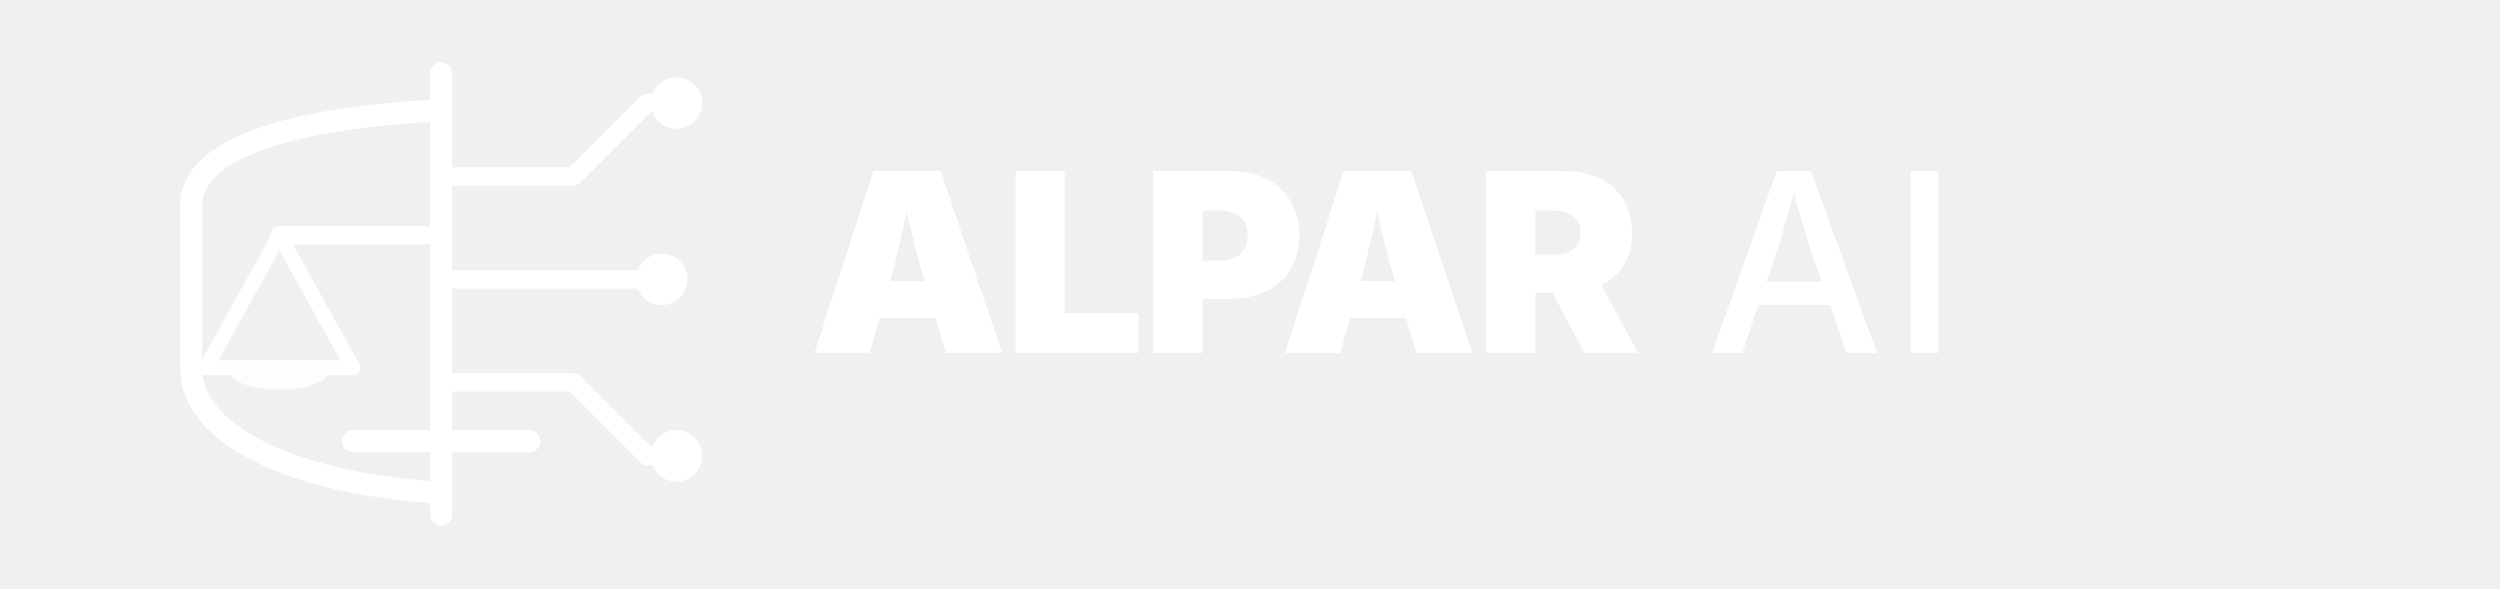
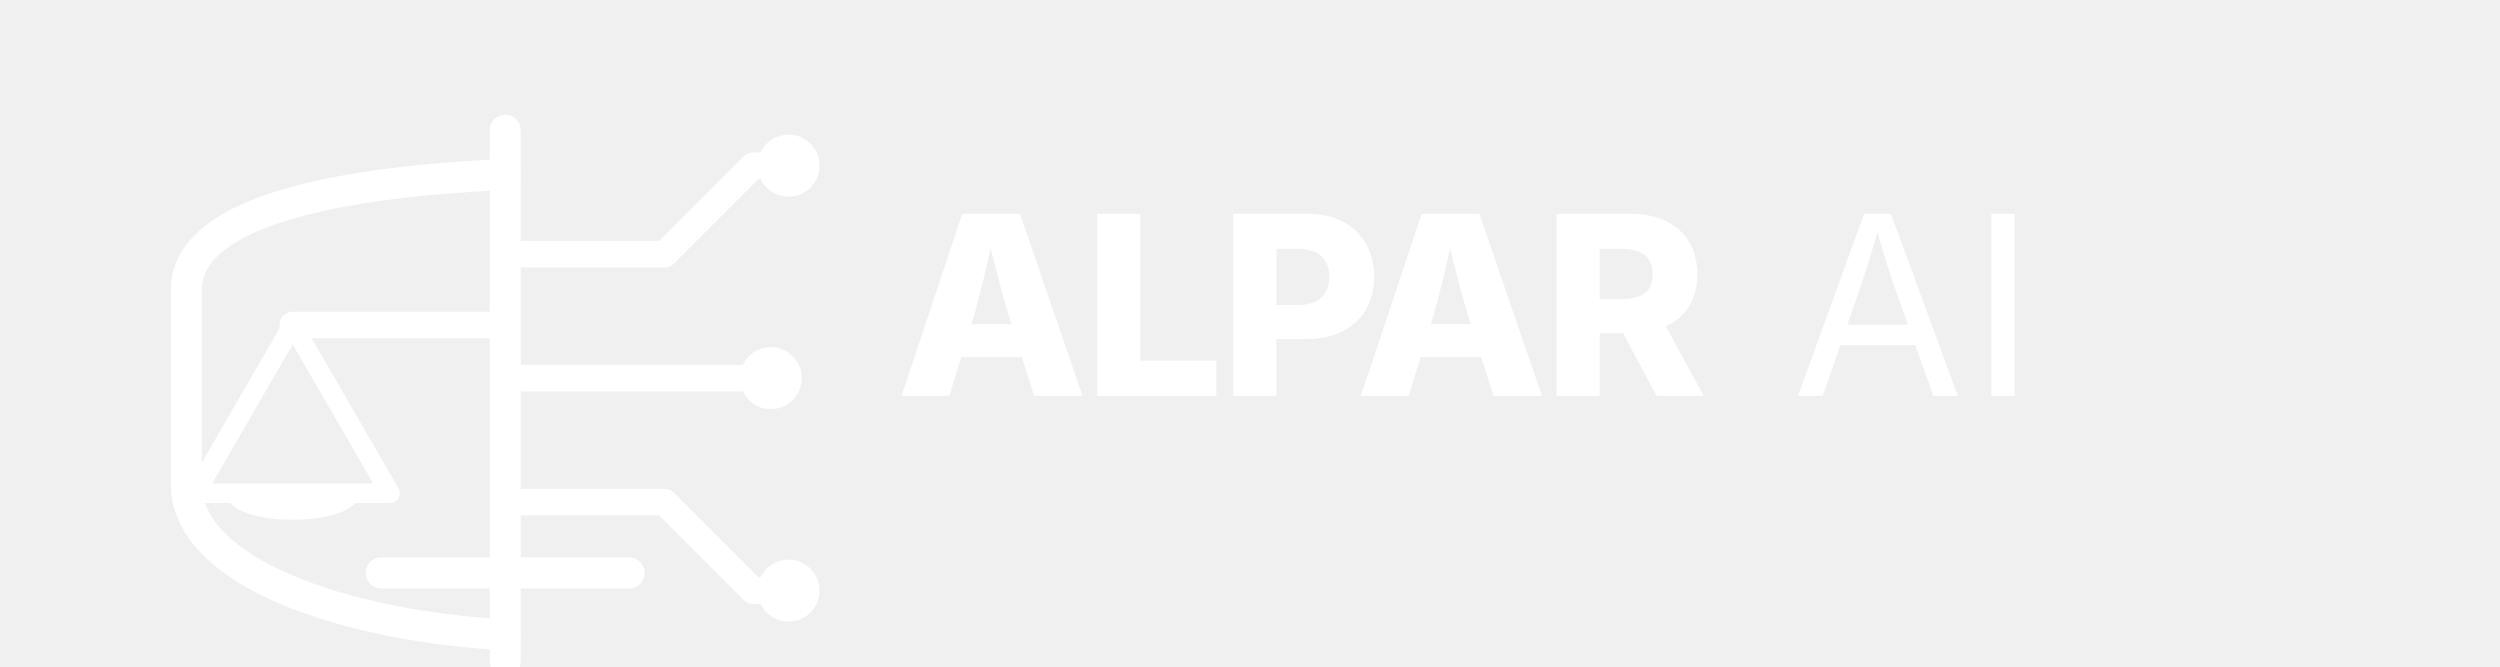
- <svg xmlns="http://www.w3.org/2000/svg" viewBox="0 0 340 80" width="340" height="80" role="img" aria-label="ALPAR AI">
-   <g transform="translate(10, 0)">
-     <path d="M 50,10 V 70" stroke="#FFFFFF" stroke-width="3" stroke-linecap="round" />
-     <path d="M 50,15 C 30,16 16,20 16,28 V 50 C 16,60 32,66 50,67" fill="none" stroke="#FFFFFF" stroke-width="3" stroke-linecap="round" />
-     <path d="M 50,32 H 28" stroke="#FFFFFF" stroke-width="2.5" stroke-linecap="round" />
-     <path d="M 28,32 L 18,50 H 38 Z" fill="none" stroke="#FFFFFF" stroke-width="2" stroke-linejoin="round" />
-     <path d="M 21,50 C 21,54 35,54 35,50 Z" fill="#FFFFFF" opacity="0.85" />
-     <path d="M 38,60 H 62" stroke="#FFFFFF" stroke-width="3" stroke-linecap="round" />
-     <path d="M 50,24 H 68 L 78,14 H 82" fill="none" stroke="#FFFFFF" stroke-width="2.5" stroke-linecap="round" stroke-linejoin="round" />
+ <svg xmlns="http://www.w3.org/2000/svg" viewBox="0 0 240 64" width="240" height="64" role="img" aria-label="ALPAR AI">
+   <g transform="translate(6, 4) scale(0.85)">
+     <path d="M 50,10 V 70" stroke="#FFFFFF" stroke-width="3.5" stroke-linecap="round" />
+     <path d="M 50,15 C 28,16 14,20 14,28 V 50 C 14,60 32,66 50,67" fill="none" stroke="#FFFFFF" stroke-width="3.5" stroke-linecap="round" />
+     <path d="M 50,32 H 26" stroke="#FFFFFF" stroke-width="3" stroke-linecap="round" />
+     <path d="M 26,32 L 15,51 H 37 Z" fill="none" stroke="#FFFFFF" stroke-width="2.2" stroke-linejoin="round" />
+     <path d="M 18.5,51 C 18.5,55 33.5,55 33.5,51 Z" fill="#FFFFFF" />
+     <path d="M 36,60 H 64" stroke="#FFFFFF" stroke-width="3.5" stroke-linecap="round" />
+     <path d="M 50,24 H 68 L 78,14 H 82" fill="none" stroke="#FFFFFF" stroke-width="3" stroke-linecap="round" stroke-linejoin="round" />
    <circle cx="82" cy="14" r="3.5" fill="#FFFFFF" />
-     <path d="M 50,38 H 80" fill="none" stroke="#FFFFFF" stroke-width="2.5" stroke-linecap="round" />
+     <path d="M 50,38 H 80" fill="none" stroke="#FFFFFF" stroke-width="3" stroke-linecap="round" />
    <circle cx="80" cy="38" r="3.5" fill="#FFFFFF" />
-     <path d="M 50,52 H 68 L 78,62 H 82" fill="none" stroke="#FFFFFF" stroke-width="2.5" stroke-linecap="round" stroke-linejoin="round" />
+     <path d="M 50,52 H 68 L 78,62 H 82" fill="none" stroke="#FFFFFF" stroke-width="3" stroke-linecap="round" stroke-linejoin="round" />
    <circle cx="82" cy="62" r="3.5" fill="#FFFFFF" />
  </g>
-   <g transform="translate(110, 0)" font-family="Inter, -apple-system, BlinkMacSystemFont, 'Segoe UI', system-ui, sans-serif" font-weight="900" letter-spacing="-0.5">
-     <text x="0" y="48" font-size="34" fill="#FFFFFF">ALPAR</text>
-     <text x="122" y="48" font-size="34" font-weight="500" fill="#FFFFFF" letter-spacing="1">AI</text>
+   <g transform="translate(86, 0)" font-family="Inter, -apple-system, BlinkMacSystemFont, 'Segoe UI', system-ui, sans-serif" font-weight="800" letter-spacing="-0.5">
+     <text x="0" y="38" font-size="24" fill="#FFFFFF">ALPAR</text>
+     <text x="86" y="38" font-size="24" font-weight="400" fill="#FFFFFF" letter-spacing="0.5">AI</text>
  </g>
</svg>
